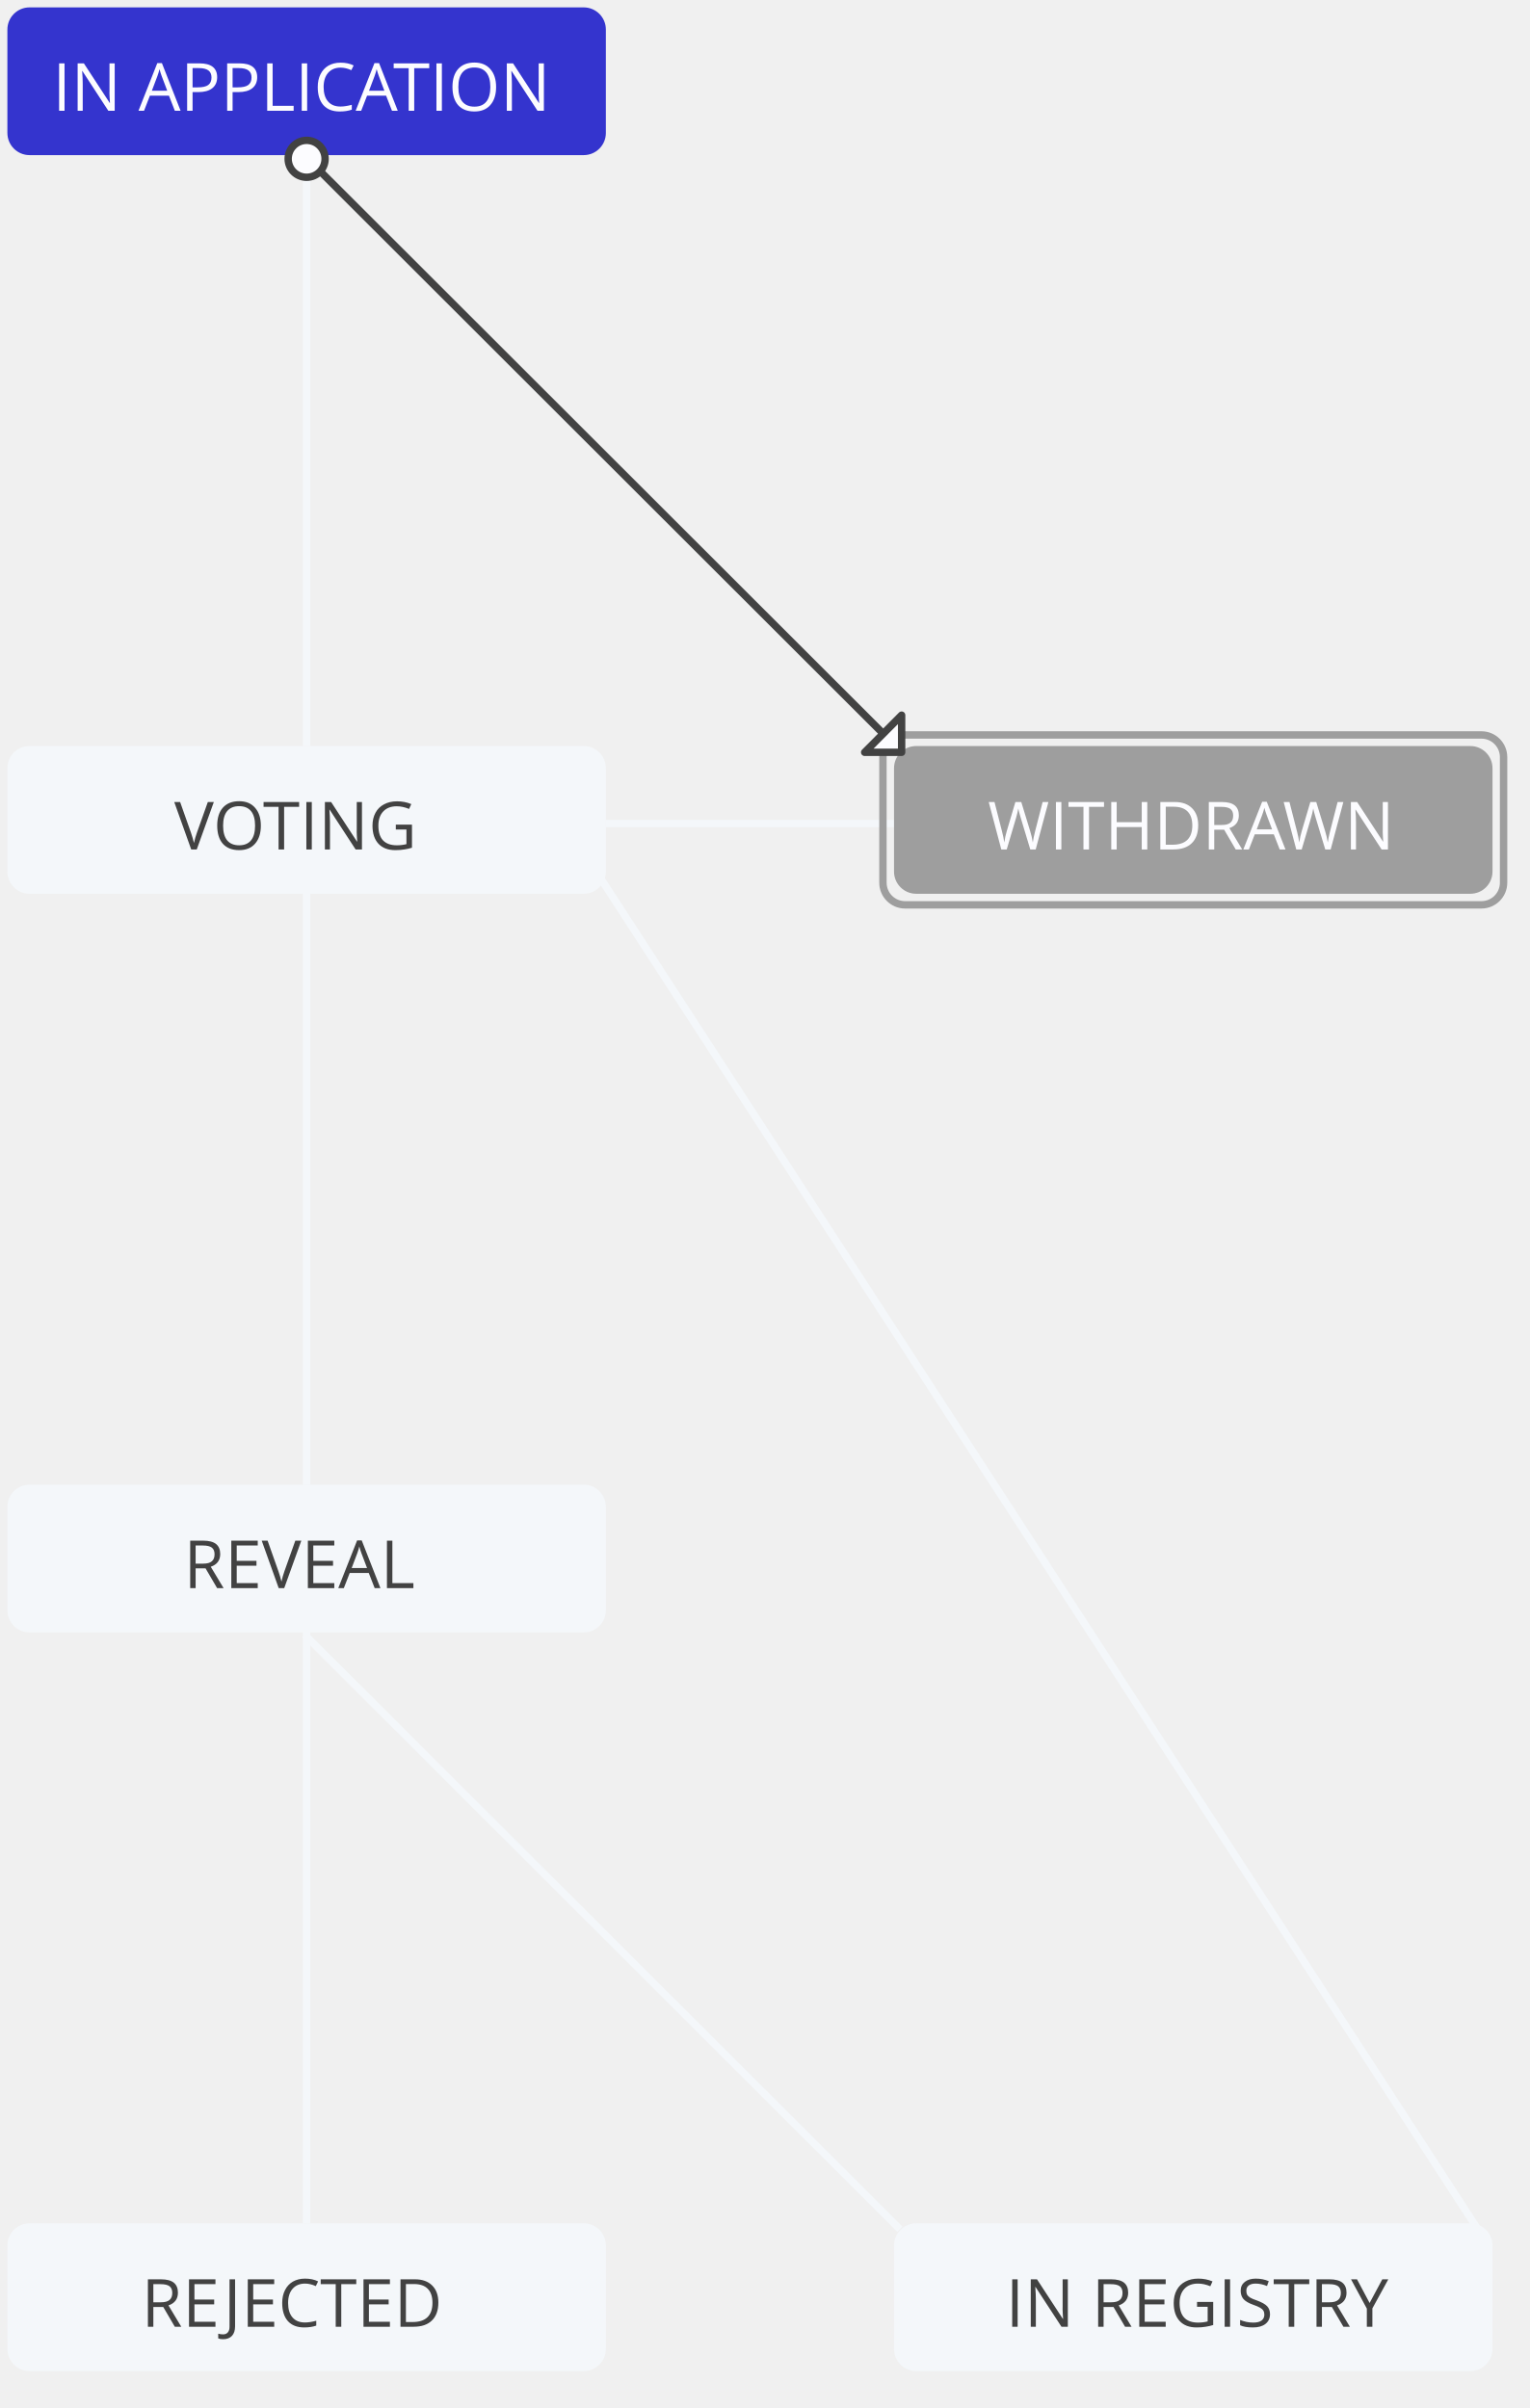
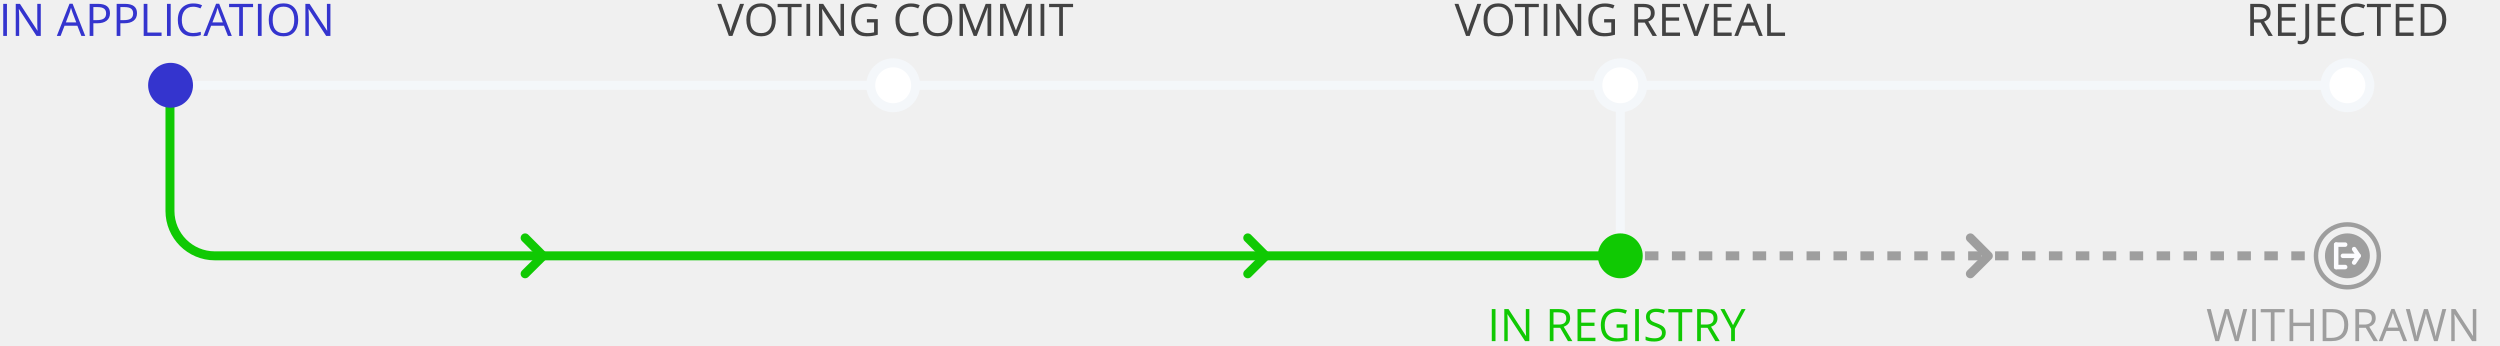
- <svg xmlns="http://www.w3.org/2000/svg" width="207px" height="326px" viewBox="0 0 207 326" version="1.1">
+ <svg xmlns="http://www.w3.org/2000/svg" width="557px" height="77px" viewBox="0 0 557 77" version="1.1">
  <defs />
-   <g id="map_withdrawn_no_id-copy" stroke="none" stroke-width="1" fill="none" fill-rule="evenodd">
-     <path d="M101.5,93.487 L101.5,131.5" id="Line" stroke="#F4F7FA" stroke-linecap="square" transform="translate(102, 112) rotate(-270) translate(-102, -112) " />
-     <path d="M135.023,100.936 L146.46,320.06" id="Line" stroke="#F4F7FA" stroke-linecap="square" transform="translate(140.7414, 210.4982) rotate(-210) translate(-140.7414, -210.4982) " />
-     <path d="M41.5,20.5 L41.5,100.5" id="Line" stroke="#F4F7FA" stroke-linecap="square" />
-     <path d="M41.476,21.33 L121.319,101.103 L41.476,21.33 Z" id="Line" stroke="#F4F7FA" stroke-linecap="square" />
-     <path d="M81.492,205.12 L81.542,317.985" id="Line" stroke="#F4F7FA" stroke-linecap="square" transform="translate(81.51718, 261.5525) rotate(-45) translate(-81.51718, -261.5525) " />
-     <path d="M41.5,120.5 L41.5,200.5" id="Line" stroke="#F4F7FA" stroke-linecap="square" />
-     <path d="M41.5,220.5 L41.5,300.5" id="Line" stroke="#F4F7FA" stroke-linecap="square" />
-     <rect id="Rectangle-11" fill="#3434CE" x="1" y="1" width="81" height="20" rx="3" />
-     <text id="IN-APPLICATION" font-family="Open Sans, sans-serif" font-size="9" font-weight="500" fill="#FCFCFF">
-       <tspan x="7.11" y="15">IN APPLICATION</tspan>
+   <g id="map_withdraw_no_id" stroke="none" stroke-width="1" fill="none" fill-rule="evenodd">
+     <circle id="Oval-Copy-3" fill="#9E9E9E" cx="523" cy="57" r="5" />
+     <circle id="Oval-Copy-2" stroke="#9E9E9E" cx="523" cy="57" r="7" />
+     <g id="Group-2" transform="translate(519, 53)" stroke="#FCFCFF" stroke-linecap="round" stroke-linejoin="round">
+       <path d="M1.5,1.5 L1.5,6.5" id="Line-5" />
+       <path d="M3.5,1.5 L1.5,1.5" id="Line-5" />
+       <path d="M3.5,6.5 L1.5,6.5" id="Line-5" />
+       <g id="Group" transform="translate(3, 2)">
+         <path d="M0,2 L3,2" id="Line-5" />
+         <path d="M3.5,2 L2.5,0.5" id="Line" />
+         <path d="M3.5,2 L2.5,3.5" id="Line" />
+       </g>
+     </g>
+     <text id="WITHDRAWN" font-family="Open Sans, sans-serif" font-size="10" font-weight="500" fill="#9E9E9E">
+       <tspan x="491.545" y="76">WITHDRAWN</tspan>
    </text>
-     <rect id="Rectangle-11-Copy" fill="#F4F7FA" x="1" y="101" width="81" height="20" rx="3" />
-     <text id="Voting" font-family="Open Sans, sans-serif" font-size="9" font-weight="normal" fill="#424242">
-       <tspan x="23.582" y="115">VOTING</tspan>
+     <polyline id="Path-3" stroke="#10C903" stroke-width="2" stroke-linecap="round" stroke-linejoin="round" transform="translate(119, 57) rotate(-270) translate(-119, -57) " points="115 59 119.019 55 123 59" />
+     <polyline id="Path-3-Copy" stroke="#10C903" stroke-width="2" stroke-linecap="round" stroke-linejoin="round" transform="translate(280, 57) rotate(-270) translate(-280, -57) " points="276 59 280.019 55 284 59" />
+     <polyline id="Path-3-Copy" stroke="#9E9E9E" stroke-width="2" stroke-linecap="round" stroke-linejoin="round" transform="translate(441, 57) rotate(-270) translate(-441, -57) " points="437 59 441.019 55 445 59" />
+     <path d="M37.869,19.079 L37.869,47 C37.869,52.523 42.346,57 47.869,57 L361,57" id="Path-2" stroke="#10C903" stroke-width="2" />
+     <path d="M361,19 L361,58" id="Line-2" stroke="#F4F7FA" stroke-width="2" stroke-linecap="square" />
+     <path d="M38,19 L199.501,19" id="Line-2" stroke="#F4F7FA" stroke-width="2" stroke-linecap="square" />
+     <path d="M198.499,19 L361.501,19" id="Line-2" stroke="#F4F7FA" stroke-width="2" stroke-linecap="square" />
+     <path d="M360.499,19 L522.5,19" id="Line-2" stroke="#F4F7FA" stroke-width="2" stroke-linecap="square" />
+     <path d="M361.499,57 L515,57" id="Line-2" stroke="#9E9E9E" stroke-width="2" stroke-linecap="square" stroke-dasharray="1,5" />
+     <circle id="Oval" fill="#3434CE" cx="38" cy="19" r="5" />
+     <circle id="Oval-Copy" stroke="#F4F7FA" stroke-width="2" fill="#FFFFFF" cx="199" cy="19" r="5" />
+     <circle id="Oval-Copy-2" stroke="#F4F7FA" stroke-width="2" fill="#FFFFFF" cx="361" cy="19" r="5" />
+     <circle id="Oval-Copy-3" stroke="#F4F7FA" stroke-width="2" fill="#FFFFFF" cx="523" cy="19" r="5" />
+     <text id="IN-APPLICATION" font-family="Open Sans, sans-serif" font-size="10" font-weight="500" fill="#3434CE">
+       <tspan x="-0.267" y="8">IN APPLICATION</tspan>
    </text>
-     <rect id="Rectangle-11-Copy-2" fill="#F4F7FA" x="1" y="201" width="81" height="20" rx="3" />
-     <text id="Reveal" font-family="Open Sans, sans-serif" font-size="9" font-weight="normal" fill="#424242">
-       <tspan x="24.851" y="215">REVEAL</tspan>
+     <text id="VOTING-COMMIT" font-family="Open Sans, sans-serif" font-size="10" font-weight="normal" fill="#424242">
+       <tspan x="159.822" y="8">VOTING COMMIT</tspan>
    </text>
-     <rect id="Rectangle-11-Copy-3" fill="#F4F7FA" x="1" y="301" width="81" height="20" rx="3" />
-     <text id="Rejected" font-family="Open Sans, sans-serif" font-size="9" font-weight="normal" fill="#424242">
-       <tspan x="19.129" y="315">REJECTED</tspan>
+     <text id="VOTING-REVEAL" font-family="Open Sans, sans-serif" font-size="10" font-weight="normal" fill="#424242">
+       <tspan x="324.071" y="8">VOTING REVEAL</tspan>
    </text>
-     <rect id="Rectangle-11-Copy-5" fill="#F4F7FA" x="121" y="301" width="81" height="20" rx="3" />
-     <text id="In-Registry" font-family="Open Sans, sans-serif" font-size="9" font-weight="normal" fill="#424242">
-       <tspan x="136.107" y="315">IN REGISTRY</tspan>
+     <text id="IN-REGISTRY" font-family="Open Sans, sans-serif" font-size="10" font-weight="500" fill="#10C903">
+       <tspan x="331.383" y="76">IN REGISTRY</tspan>
    </text>
-     <rect id="Rectangle-11-Copy-4" fill="#9E9E9E" x="121" y="101" width="81" height="20" rx="3" />
-     <rect id="Rectangle-11-Copy-6" stroke="#9E9E9E" x="119.5" y="99.5" width="84" height="23" rx="3" />
-     <text id="WITHDRAWN" font-family="Open Sans, sans-serif" font-size="9" font-weight="500" fill="#FCFCFF">
-       <tspan x="133.69" y="115">WITHDRAWN</tspan>
+     <text id="REJECTED" font-family="Open Sans, sans-serif" font-size="10" font-weight="normal" fill="#424242">
+       <tspan x="500.366" y="8">REJECTED</tspan>
    </text>
-     <g id="Group" transform="translate(81.72089, 61.50465) rotate(-45) translate(-81.72089, -61.50465) translate(77.22089, 4.00465)" stroke="#424242">
-       <path d="M4.45,0.635 L4.5,113.5" id="Line" stroke-linecap="square" />
-       <polygon id="Path-4" fill="#FCFCFF" stroke-linecap="round" stroke-linejoin="round" points="8.032 110.973 4.475 114.531 0.937 110.993" />
-     </g>
-     <circle id="Oval-2" stroke="#424242" fill="#FCFCFF" cx="41.5" cy="21.5" r="2.5" />
+     <circle id="Oval-Copy-2" fill="#10C903" cx="361" cy="57" r="5" />
  </g>
</svg>
